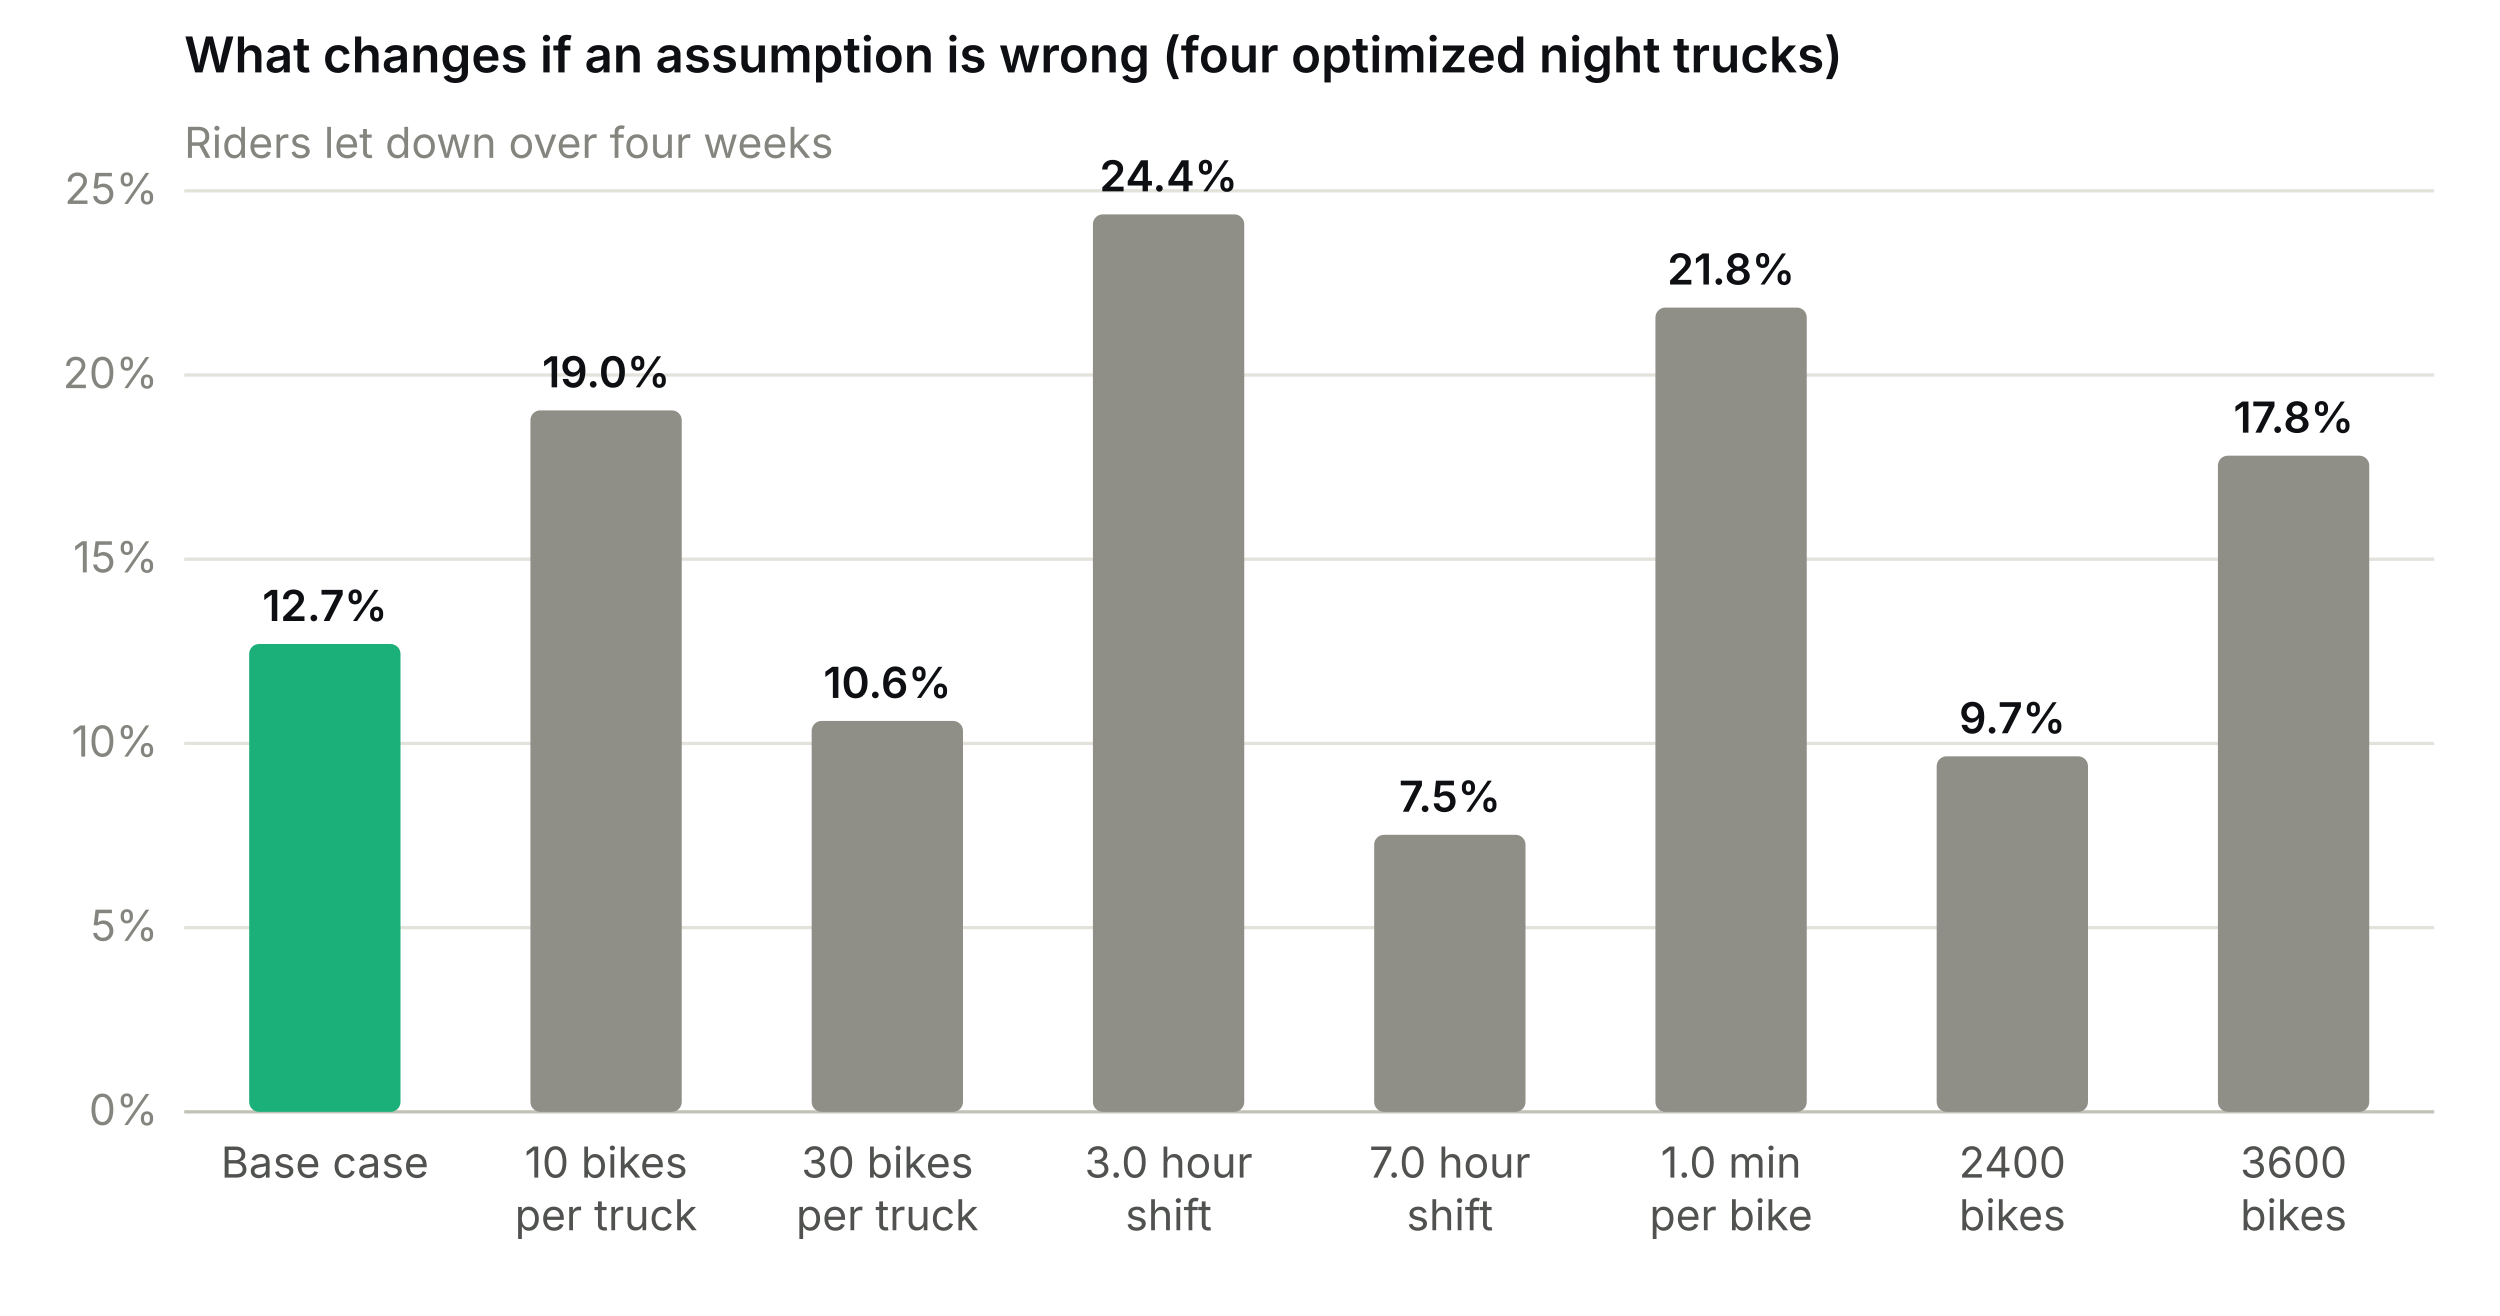
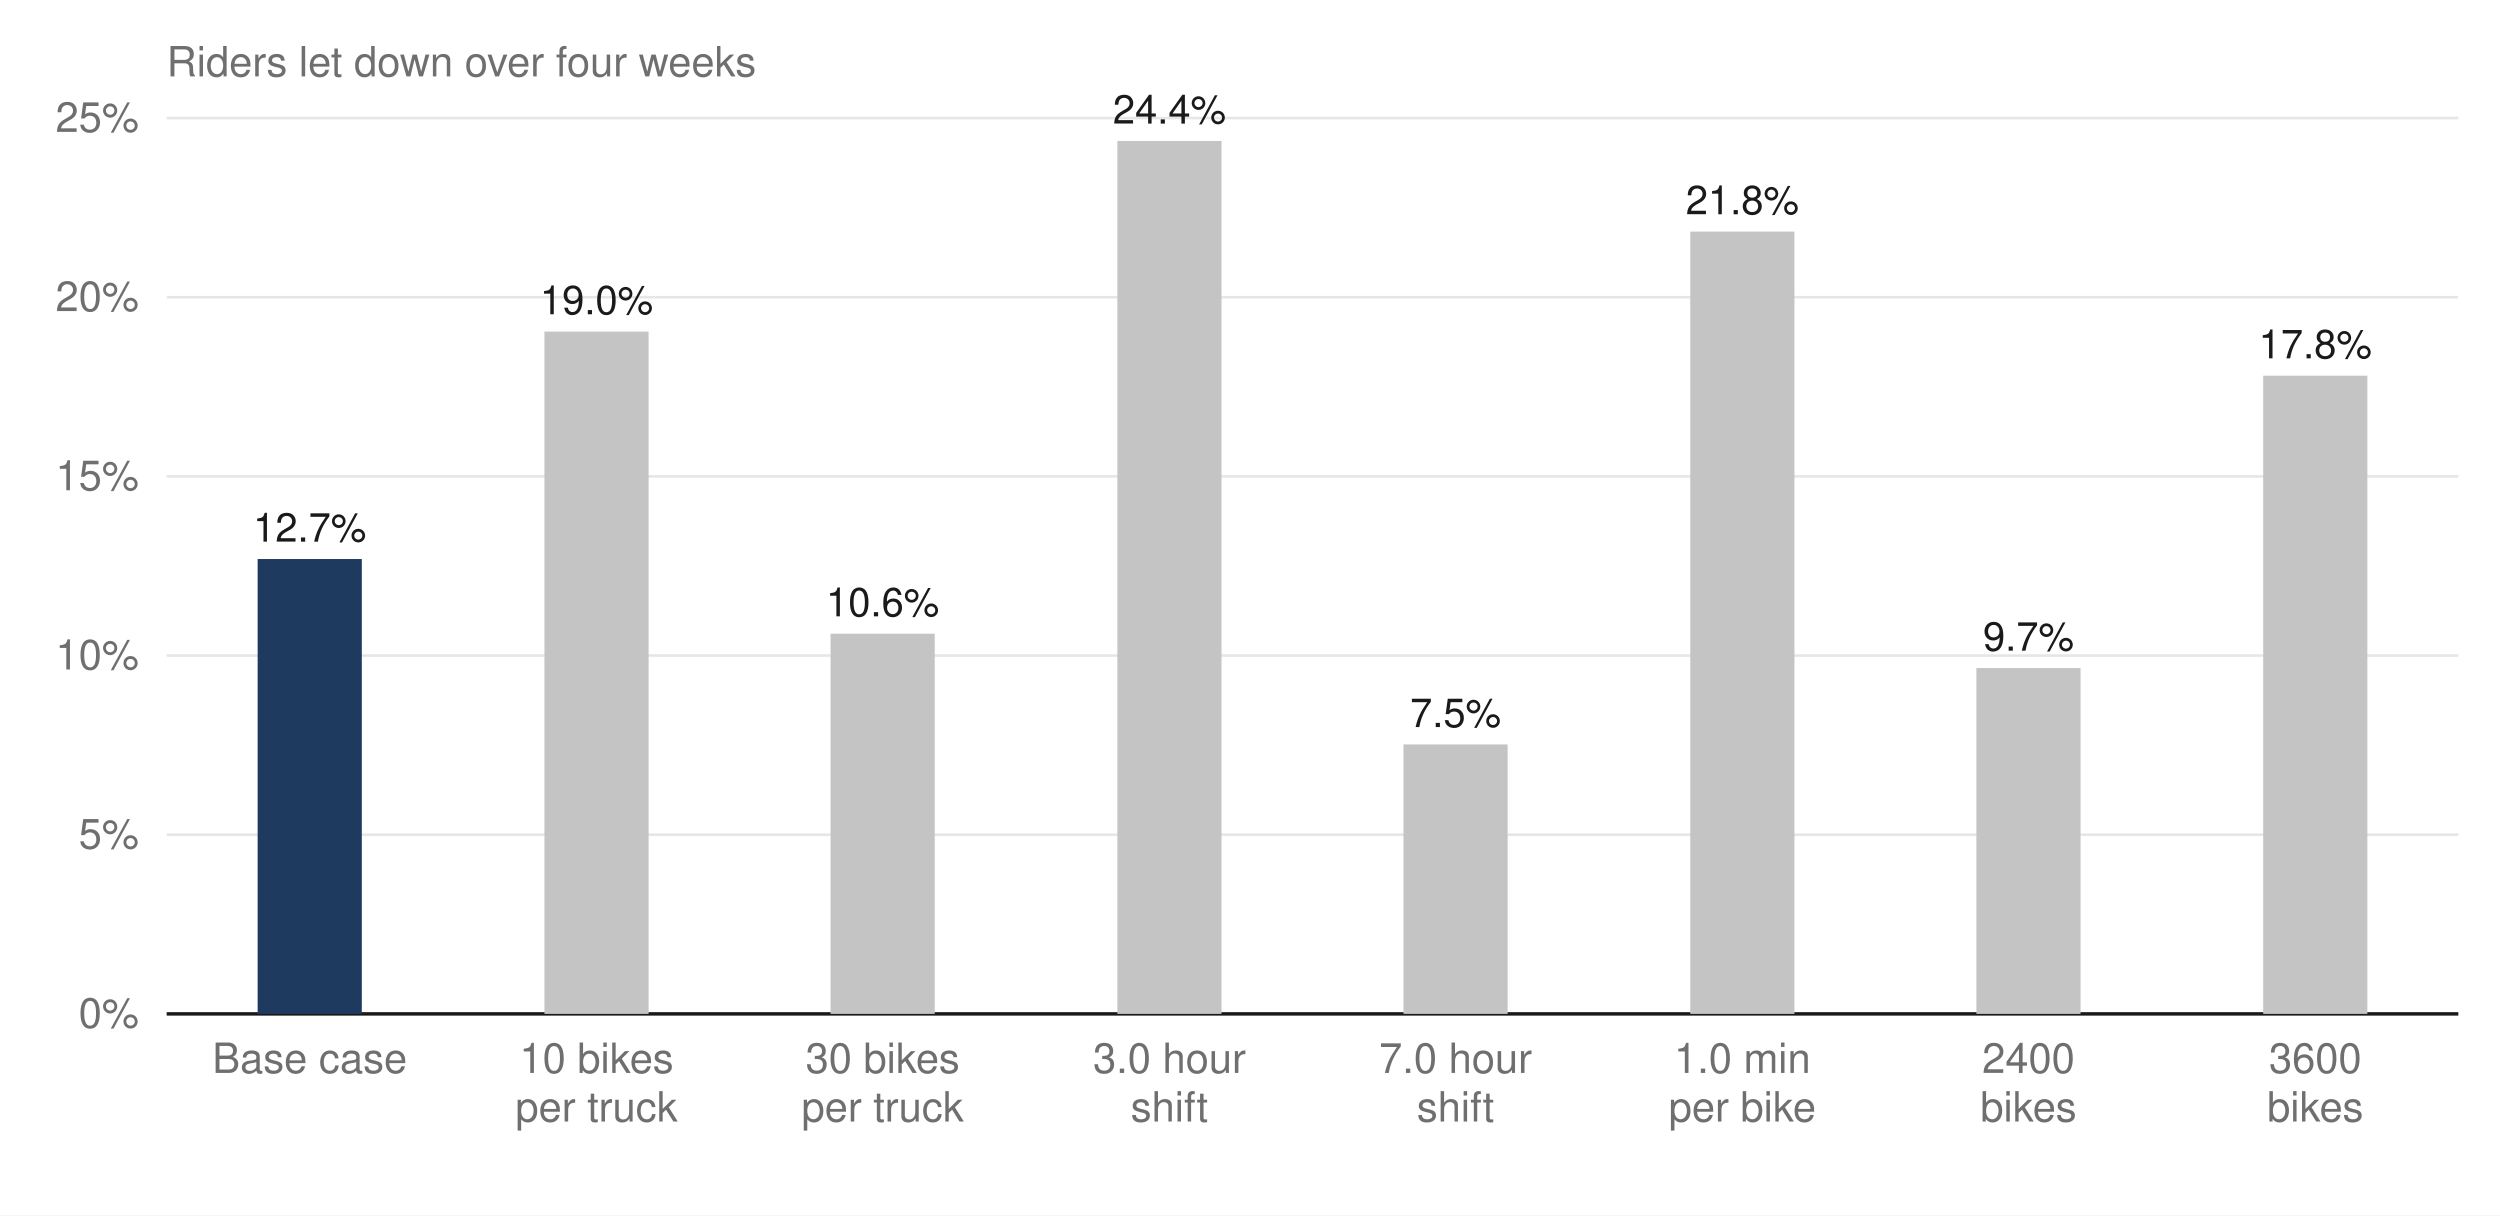
- <svg xmlns="http://www.w3.org/2000/svg" viewBox="0 0 760 400" width="760" height="400" font-family="Inter, Segoe UI, Arial, sans-serif" font-size="13">
-   <rect width="760" height="400" fill="#ffffff" />
-   <text x="56" y="22" font-size="15" font-weight="600" fill="#0d0f12">What changes if an assumption is wrong (four optimized night trucks)</text>
-   <text x="56" y="48" fill="#85857f">Riders let down over four weeks</text>
-   <line x1="56" x2="740" y1="338.0" y2="338.0" stroke="#c3c2b7" />
-   <text x="48" y="342.0" text-anchor="end" fill="#85857f">0%</text>
-   <line x1="56" x2="740" y1="282.0" y2="282.0" stroke="#e3e2db" />
-   <text x="48" y="286.0" text-anchor="end" fill="#85857f">5%</text>
-   <line x1="56" x2="740" y1="226.0" y2="226.0" stroke="#e3e2db" />
-   <text x="48" y="230.0" text-anchor="end" fill="#85857f">10%</text>
-   <line x1="56" x2="740" y1="170.0" y2="170.0" stroke="#e3e2db" />
-   <text x="48" y="174.0" text-anchor="end" fill="#85857f">15%</text>
-   <line x1="56" x2="740" y1="114" y2="114" stroke="#e3e2db" />
-   <text x="48" y="118" text-anchor="end" fill="#85857f">20%</text>
-   <line x1="56" x2="740" y1="58.0" y2="58.0" stroke="#e3e2db" />
-   <text x="48" y="62.0" text-anchor="end" fill="#85857f">25%</text>
-   <rect x="75.75" y="195.783" width="46.0" height="142.217" rx="3" fill="#1baf7a" />
-   <text x="98.75" y="188.783" text-anchor="middle" font-weight="600" fill="#0d0f12">12.7%</text>
-   <text x="98.75" y="358" text-anchor="middle" fill="#50524f">Base case</text>
-   <rect x="161.25" y="124.752" width="46.0" height="213.248" rx="3" fill="#8f8e87" />
-   <text x="184.25" y="117.752" text-anchor="middle" font-weight="600" fill="#0d0f12">19.0%</text>
-   <text x="184.25" y="358" text-anchor="middle" fill="#50524f">10 bikes</text>
-   <text x="184.25" y="374" text-anchor="middle" fill="#50524f">per truck</text>
-   <rect x="246.75" y="219.168" width="46.0" height="118.832" rx="3" fill="#8f8e87" />
-   <text x="269.75" y="212.168" text-anchor="middle" font-weight="600" fill="#0d0f12">10.6%</text>
-   <text x="269.75" y="358" text-anchor="middle" fill="#50524f">30 bikes</text>
-   <text x="269.75" y="374" text-anchor="middle" fill="#50524f">per truck</text>
-   <rect x="332.25" y="65.168" width="46.0" height="272.832" rx="3" fill="#8f8e87" />
-   <text x="355.25" y="58.168" text-anchor="middle" font-weight="600" fill="#0d0f12">24.4%</text>
-   <text x="355.25" y="358" text-anchor="middle" fill="#50524f">3.0 hour</text>
-   <text x="355.25" y="374" text-anchor="middle" fill="#50524f">shift</text>
-   <rect x="417.75" y="253.776" width="46.0" height="84.224" rx="3" fill="#8f8e87" />
-   <text x="440.75" y="246.776" text-anchor="middle" font-weight="600" fill="#0d0f12">7.5%</text>
-   <text x="440.75" y="358" text-anchor="middle" fill="#50524f">7.0 hour</text>
-   <text x="440.75" y="374" text-anchor="middle" fill="#50524f">shift</text>
-   <rect x="503.25" y="93.504" width="46.0" height="244.496" rx="3" fill="#8f8e87" />
-   <text x="526.25" y="86.504" text-anchor="middle" font-weight="600" fill="#0d0f12">21.8%</text>
-   <text x="526.25" y="358" text-anchor="middle" fill="#50524f">1.0 min</text>
-   <text x="526.25" y="374" text-anchor="middle" fill="#50524f">per bike</text>
-   <rect x="588.75" y="229.92" width="46.0" height="108.08" rx="3" fill="#8f8e87" />
-   <text x="611.75" y="222.92" text-anchor="middle" font-weight="600" fill="#0d0f12">9.7%</text>
-   <text x="611.75" y="358" text-anchor="middle" fill="#50524f">2400</text>
-   <text x="611.75" y="374" text-anchor="middle" fill="#50524f">bikes</text>
-   <rect x="674.25" y="138.528" width="46.0" height="199.472" rx="3" fill="#8f8e87" />
-   <text x="697.25" y="131.528" text-anchor="middle" font-weight="600" fill="#0d0f12">17.8%</text>
-   <text x="697.25" y="358" text-anchor="middle" fill="#50524f">3600</text>
-   <text x="697.25" y="374" text-anchor="middle" fill="#50524f">bikes</text>
+ <svg xmlns="http://www.w3.org/2000/svg" viewBox="0 0 720 350" width="720" height="350" font-family="Helvetica Neue, Helvetica, Arial, sans-serif" font-size="12">
+   <rect width="720" height="350" fill="#ffffff" />
+   <text x="48" y="22" fill="#6f6f6f">Riders let down over four weeks</text>
+   <text x="40" y="296.0" text-anchor="end" fill="#6f6f6f">0%</text>
+   <line x1="48" x2="708" y1="240.4" y2="240.4" stroke="#e6e6e6" stroke-width="0.75" />
+   <text x="40" y="244.4" text-anchor="end" fill="#6f6f6f">5%</text>
+   <line x1="48" x2="708" y1="188.8" y2="188.8" stroke="#e6e6e6" stroke-width="0.75" />
+   <text x="40" y="192.8" text-anchor="end" fill="#6f6f6f">10%</text>
+   <line x1="48" x2="708" y1="137.2" y2="137.2" stroke="#e6e6e6" stroke-width="0.75" />
+   <text x="40" y="141.2" text-anchor="end" fill="#6f6f6f">15%</text>
+   <line x1="48" x2="708" y1="85.6" y2="85.6" stroke="#e6e6e6" stroke-width="0.75" />
+   <text x="40" y="89.6" text-anchor="end" fill="#6f6f6f">20%</text>
+   <line x1="48" x2="708" y1="34.0" y2="34.0" stroke="#e6e6e6" stroke-width="0.75" />
+   <text x="40" y="38.0" text-anchor="end" fill="#6f6f6f">25%</text>
+   <line x1="48" x2="708" y1="292.0" y2="292.0" stroke="#1a1a1a" stroke-width="1" />
+   <rect x="74.2" y="161.0" width="30.0" height="131.0" fill="#1f3a5f" />
+   <text x="89.2" y="156.0" text-anchor="middle" font-size="11.5" fill="#1a1a1a">12.7%</text>
+   <text x="89.2" y="309.0" text-anchor="middle" fill="#6f6f6f">Base case</text>
+   <rect x="156.8" y="95.5" width="30.0" height="196.5" fill="#c4c4c4" />
+   <text x="171.8" y="90.5" text-anchor="middle" font-size="11.5" fill="#1a1a1a">19.0%</text>
+   <text x="171.8" y="309.0" text-anchor="middle" fill="#6f6f6f">10 bikes</text>
+   <text x="171.8" y="323.0" text-anchor="middle" fill="#6f6f6f">per truck</text>
+   <rect x="239.2" y="182.5" width="30.0" height="109.5" fill="#c4c4c4" />
+   <text x="254.2" y="177.5" text-anchor="middle" font-size="11.5" fill="#1a1a1a">10.6%</text>
+   <text x="254.2" y="309.0" text-anchor="middle" fill="#6f6f6f">30 bikes</text>
+   <text x="254.2" y="323.0" text-anchor="middle" fill="#6f6f6f">per truck</text>
+   <rect x="321.8" y="40.6" width="30.0" height="251.4" fill="#c4c4c4" />
+   <text x="336.8" y="35.6" text-anchor="middle" font-size="11.5" fill="#1a1a1a">24.4%</text>
+   <text x="336.8" y="309.0" text-anchor="middle" fill="#6f6f6f">3.0 hour</text>
+   <text x="336.8" y="323.0" text-anchor="middle" fill="#6f6f6f">shift</text>
+   <rect x="404.2" y="214.4" width="30.0" height="77.6" fill="#c4c4c4" />
+   <text x="419.2" y="209.4" text-anchor="middle" font-size="11.5" fill="#1a1a1a">7.5%</text>
+   <text x="419.2" y="309.0" text-anchor="middle" fill="#6f6f6f">7.0 hour</text>
+   <text x="419.2" y="323.0" text-anchor="middle" fill="#6f6f6f">shift</text>
+   <rect x="486.8" y="66.7" width="30.0" height="225.3" fill="#c4c4c4" />
+   <text x="501.8" y="61.7" text-anchor="middle" font-size="11.5" fill="#1a1a1a">21.8%</text>
+   <text x="501.8" y="309.0" text-anchor="middle" fill="#6f6f6f">1.0 min</text>
+   <text x="501.8" y="323.0" text-anchor="middle" fill="#6f6f6f">per bike</text>
+   <rect x="569.2" y="192.4" width="30.0" height="99.6" fill="#c4c4c4" />
+   <text x="584.2" y="187.4" text-anchor="middle" font-size="11.5" fill="#1a1a1a">9.7%</text>
+   <text x="584.2" y="309.0" text-anchor="middle" fill="#6f6f6f">2400</text>
+   <text x="584.2" y="323.0" text-anchor="middle" fill="#6f6f6f">bikes</text>
+   <rect x="651.8" y="108.2" width="30.0" height="183.8" fill="#c4c4c4" />
+   <text x="666.8" y="103.2" text-anchor="middle" font-size="11.5" fill="#1a1a1a">17.8%</text>
+   <text x="666.8" y="309.0" text-anchor="middle" fill="#6f6f6f">3600</text>
+   <text x="666.8" y="323.0" text-anchor="middle" fill="#6f6f6f">bikes</text>
</svg>
